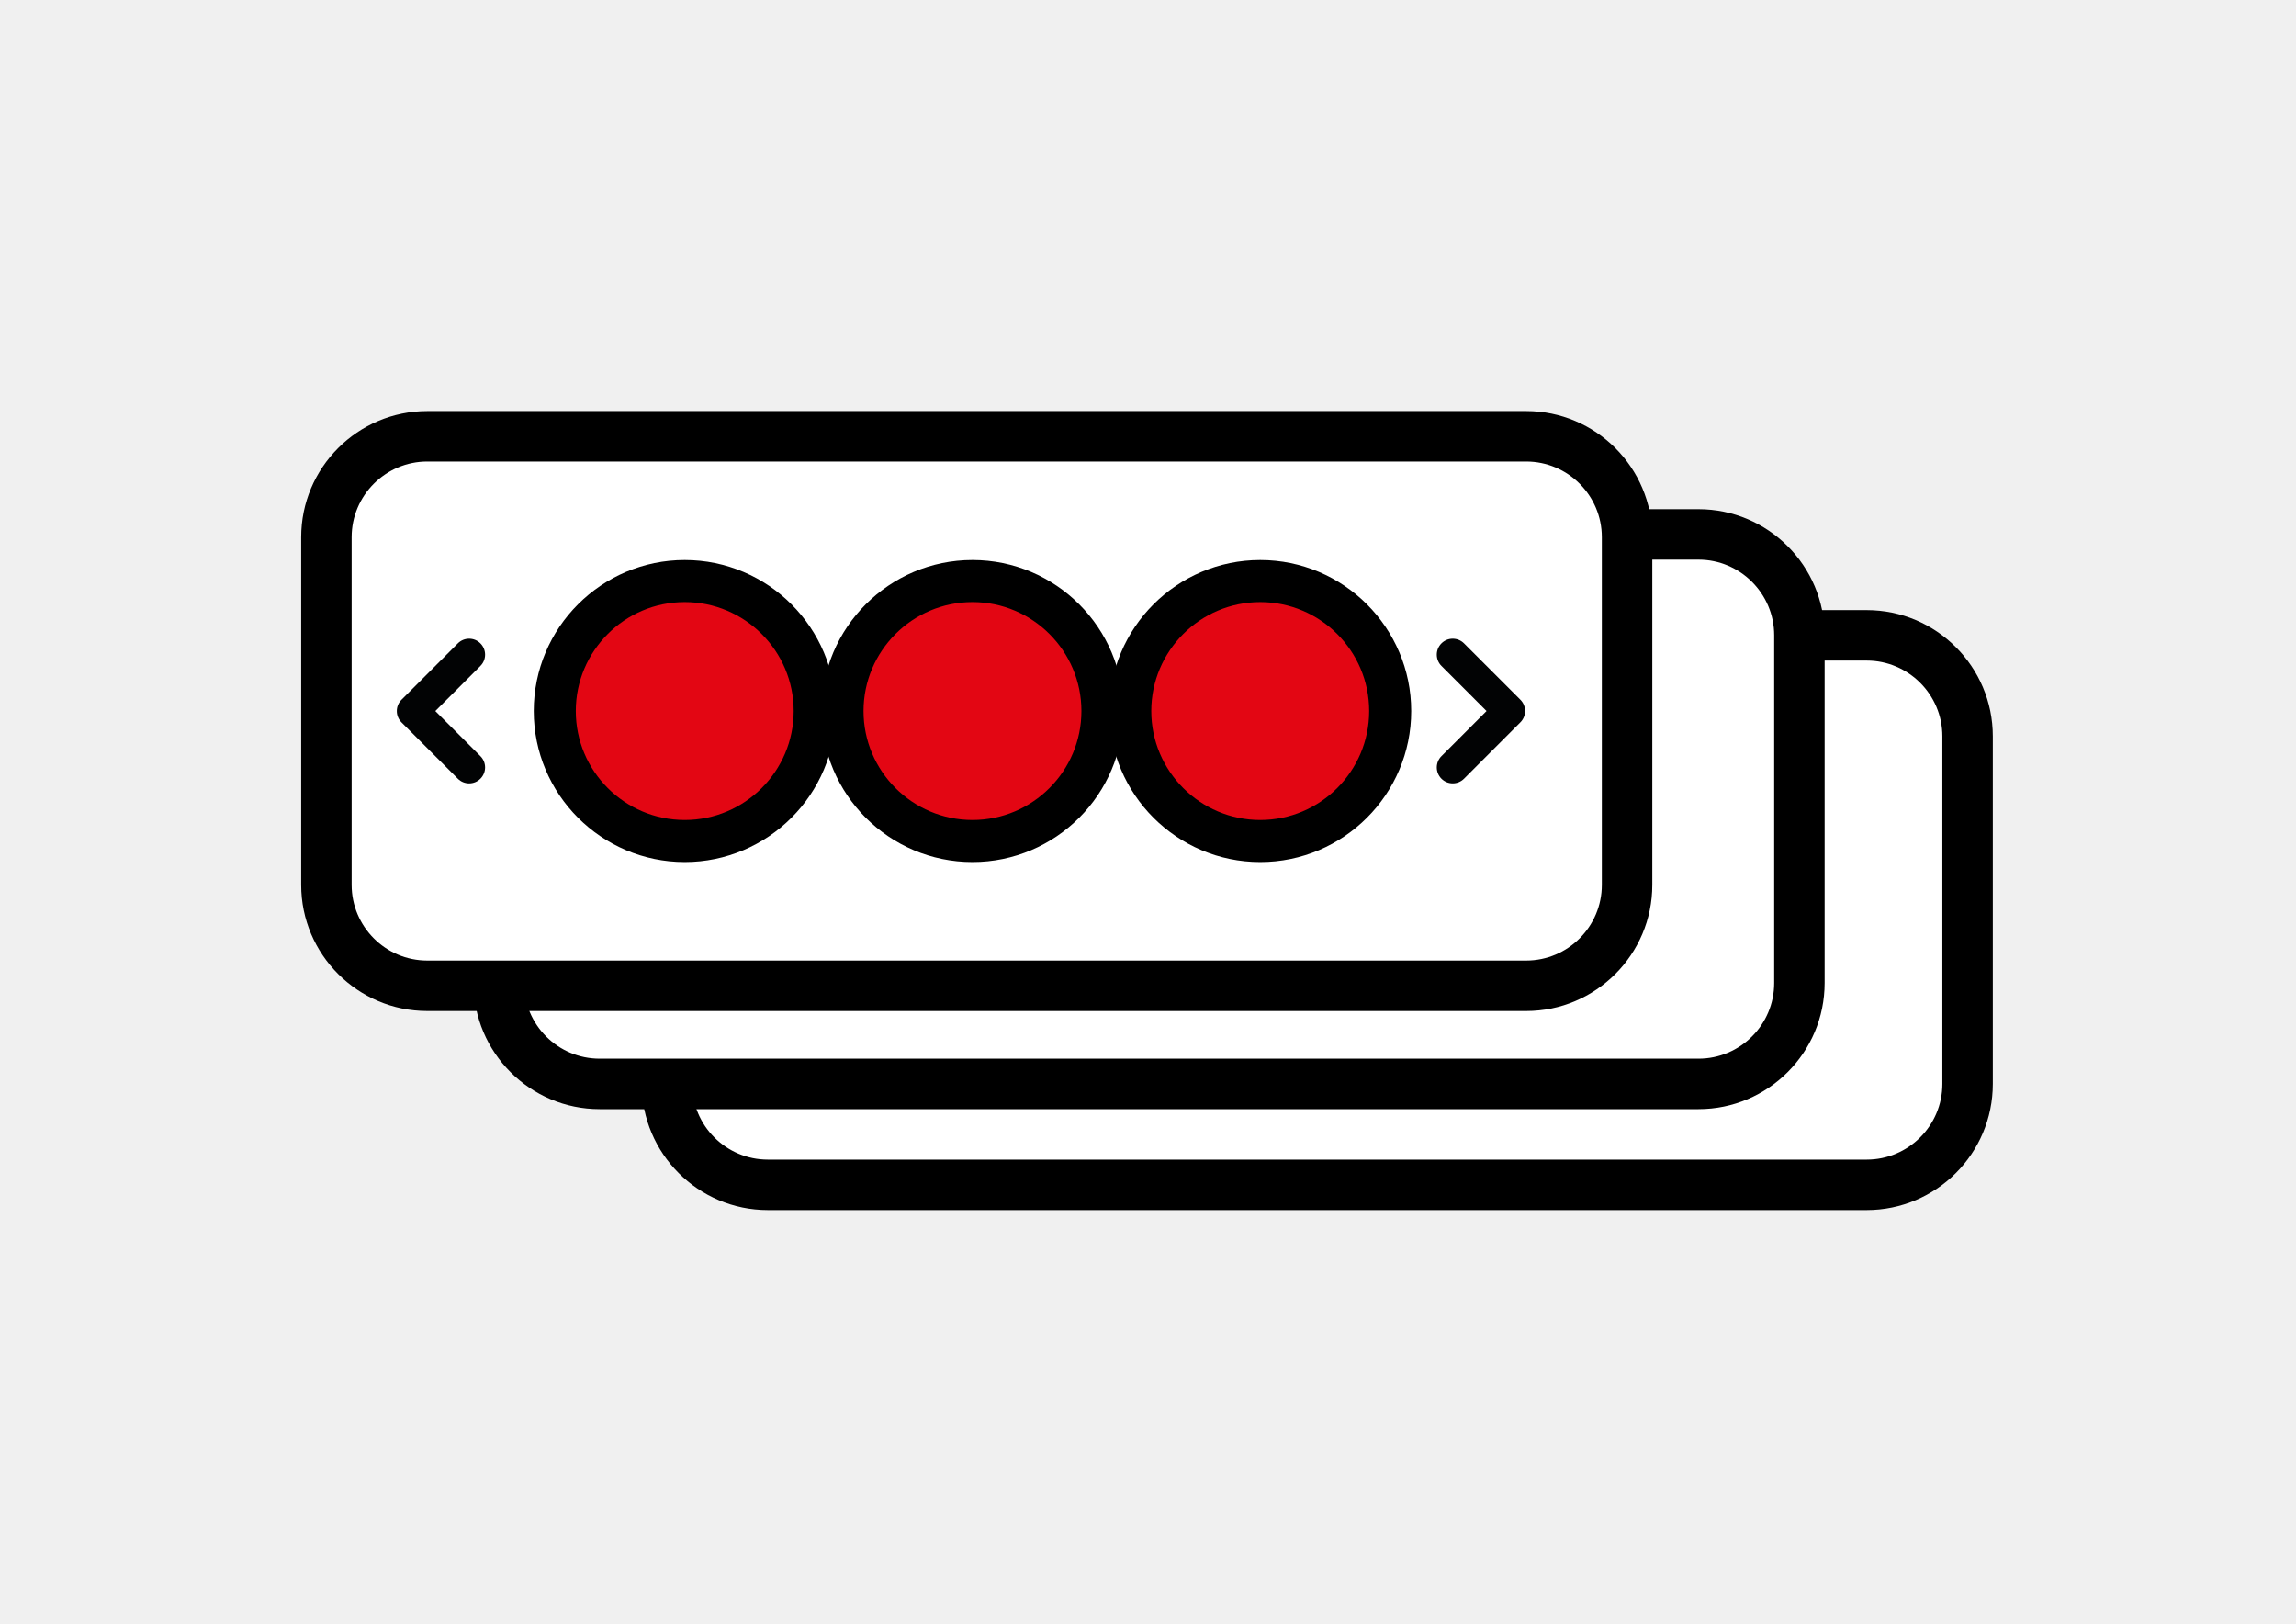
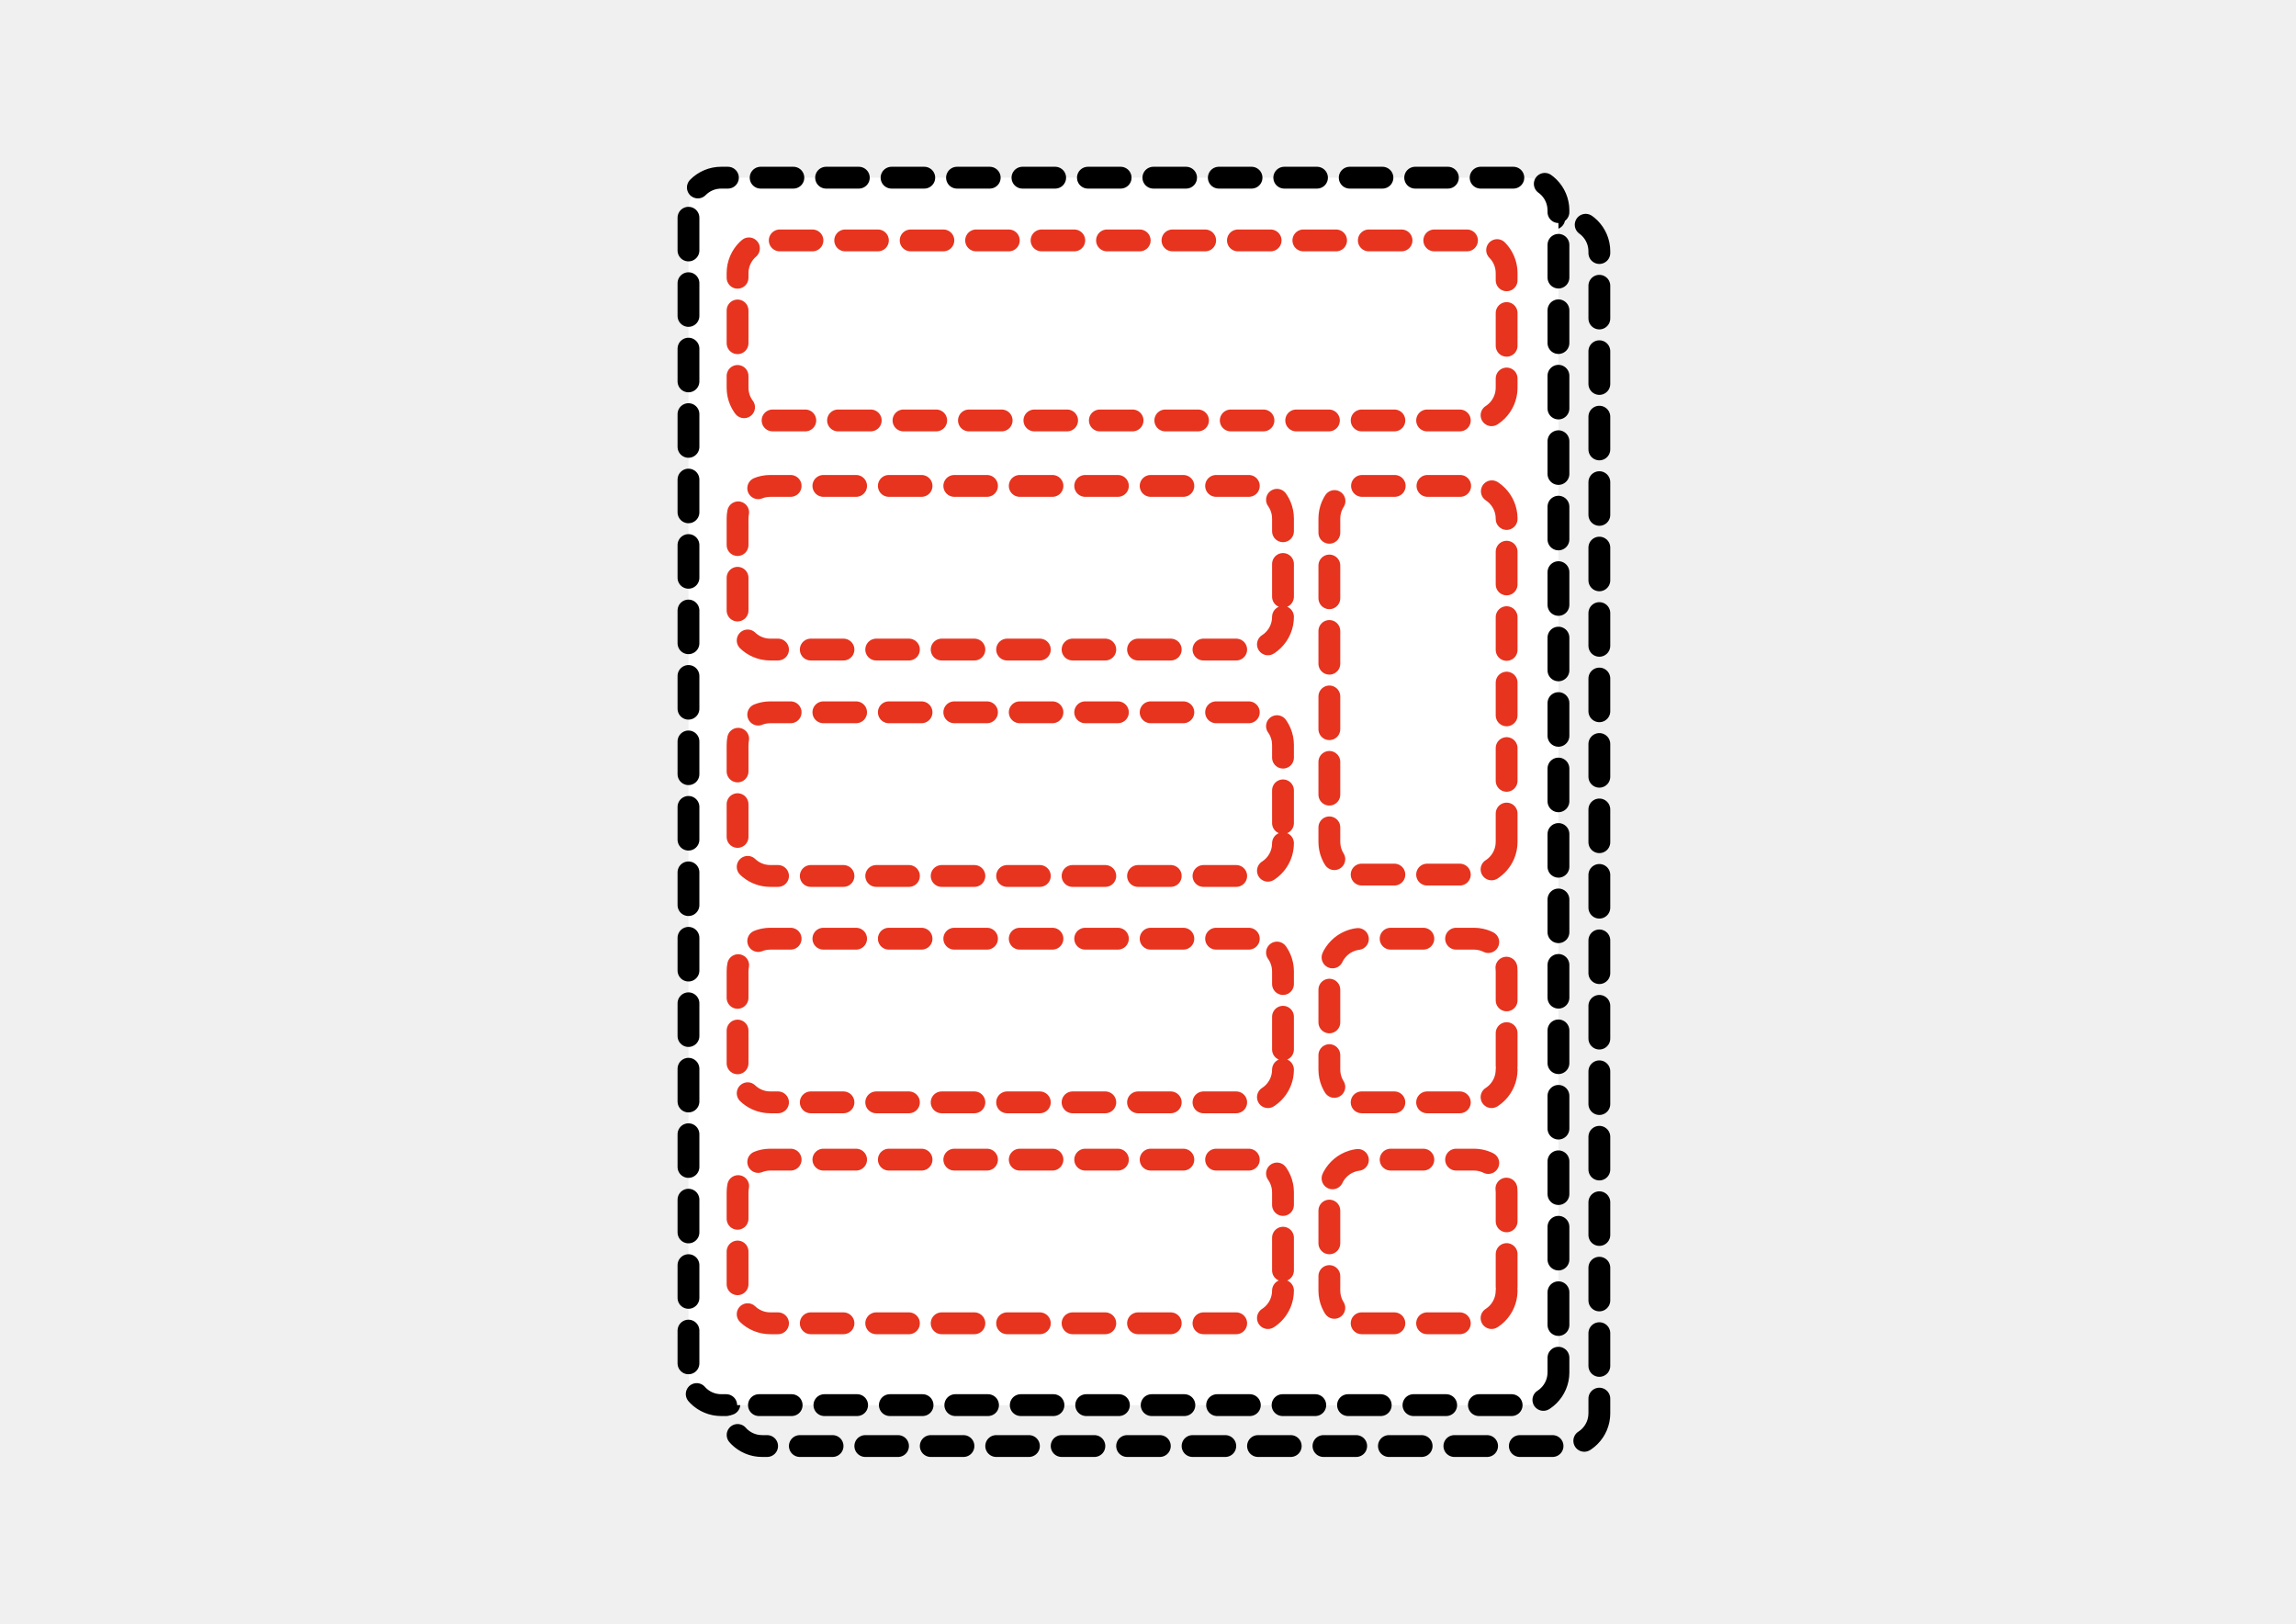
- <svg xmlns="http://www.w3.org/2000/svg" version="1.1" id="Calque_1" x="0px" y="0px" width="841.89px" height="595.28px" viewBox="0 0 841.89 595.28" enable-background="new 0 0 841.89 595.28" xml:space="preserve">
-   <g>
-     <path fill="#FFFFFF" d="M721.474,397.383c0,20.435-16.564,37.002-37.003,37.002H281.552c-20.436,0-37.003-16.567-37.003-37.002   V269.929c0-20.436,16.567-37.002,37.003-37.002h402.918c20.438,0,37.003,16.566,37.003,37.002V397.383z" />
-     <path d="M684.471,443.636H281.552c-25.504,0-46.253-20.747-46.253-46.253V269.929c0-25.504,20.749-46.253,46.253-46.253h402.918   c25.503,0,46.254,20.75,46.254,46.253v127.454C730.725,422.889,709.974,443.636,684.471,443.636z M281.552,242.177   c-15.302,0-27.752,12.45-27.752,27.752v127.454c0,15.303,12.45,27.752,27.752,27.752h402.918c15.301,0,27.753-12.449,27.753-27.752   V269.929c0-15.302-12.452-27.752-27.753-27.752H281.552z" />
-   </g>
-   <g>
-     <path fill="#FFFFFF" d="M659.803,360.38c0,20.435-16.565,37.003-37.003,37.003H219.881c-20.437,0-37.003-16.568-37.003-37.003   V232.927c0-20.437,16.566-37.003,37.003-37.003H622.8c20.438,0,37.003,16.566,37.003,37.003V360.38z" />
-     <path d="M622.8,406.633H219.881c-25.504,0-46.254-20.747-46.254-46.253V232.927c0-25.504,20.75-46.254,46.254-46.254H622.8   c25.503,0,46.254,20.75,46.254,46.254V360.38C669.054,385.886,648.303,406.633,622.8,406.633z M219.881,205.174   c-15.302,0-27.752,12.45-27.752,27.752V360.38c0,15.304,12.45,27.752,27.752,27.752H622.8c15.301,0,27.752-12.448,27.752-27.752   V232.927c0-15.302-12.451-27.752-27.752-27.752H219.881z" />
-   </g>
-   <g>
-     <path fill="#FFFFFF" d="M596.61,324.403c0,20.435-16.568,37.003-37.003,37.003h-402.92c-20.436,0-37.002-16.568-37.002-37.003   V196.949c0-20.437,16.566-37.003,37.002-37.003h402.92c20.435,0,37.003,16.566,37.003,37.003V324.403z" />
-     <path d="M559.607,370.657h-402.92c-25.504,0-46.253-20.748-46.253-46.254V196.949c0-25.504,20.75-46.254,46.253-46.254h402.92   c25.503,0,46.254,20.75,46.254,46.254v127.454C605.861,349.909,585.11,370.657,559.607,370.657z M156.687,169.197   c-15.302,0-27.752,12.45-27.752,27.752v127.454c0,15.304,12.45,27.753,27.752,27.753h402.92c15.301,0,27.752-12.449,27.752-27.753   V196.949c0-15.302-12.451-27.752-27.752-27.752H156.687z" />
-   </g>
-   <g>
-     <circle fill="#E30613" cx="251.075" cy="260.676" r="47.656" />
-     <path d="M251.075,316.041c-30.528,0-55.364-24.837-55.364-55.365c0-30.529,24.836-55.364,55.364-55.364   c30.529,0,55.366,24.835,55.366,55.364C306.44,291.204,281.604,316.041,251.075,316.041z M251.075,220.729   c-22.026,0-39.946,17.92-39.946,39.946c0,22.027,17.92,39.947,39.946,39.947c22.028,0,39.948-17.92,39.948-39.947   C291.022,238.649,273.103,220.729,251.075,220.729z" />
-   </g>
-   <g>
-     <circle fill="#E30613" cx="356.584" cy="260.677" r="47.655" />
-     <path d="M356.584,316.041c-30.528,0-55.364-24.835-55.364-55.364c0-30.529,24.836-55.366,55.364-55.366   c30.529,0,55.364,24.837,55.364,55.366C411.949,291.206,387.113,316.041,356.584,316.041z M356.584,220.729   c-22.026,0-39.946,17.92-39.946,39.948c0,22.026,17.92,39.946,39.946,39.946c22.026,0,39.946-17.92,39.946-39.946   C396.531,238.649,378.611,220.729,356.584,220.729z" />
-   </g>
-   <g>
-     <path fill="#E30613" d="M509.75,260.679c0,26.319-21.335,47.653-47.654,47.653c-26.321,0-47.658-21.334-47.658-47.653   c0-26.32,21.337-47.657,47.658-47.657C488.415,213.022,509.75,234.358,509.75,260.679z" />
-     <path d="M462.096,316.041c-30.528,0-55.367-24.835-55.367-55.362c0-30.528,24.839-55.366,55.367-55.366   s55.363,24.837,55.363,55.366C517.459,291.206,492.624,316.041,462.096,316.041z M462.096,220.731   c-22.03,0-39.949,17.92-39.949,39.948c0,22.026,17.919,39.944,39.949,39.944c22.024,0,39.945-17.918,39.945-39.944   C502.041,238.651,484.12,220.731,462.096,220.731z" />
-   </g>
-   <g>
-     <g>
-       <path fill="#020304" d="M145.499,260.682c0-1.501,0.571-2.996,1.713-4.138l20.667-20.675c2.284-2.286,5.988-2.289,8.275-0.003    c2.286,2.284,2.286,5.991,0.001,8.275l-16.531,16.538l16.531,16.53c2.284,2.283,2.284,5.991,0,8.274    c-2.284,2.289-5.989,2.289-8.276,0l-20.667-20.665C146.071,263.676,145.499,262.178,145.499,260.682z" />
-     </g>
-   </g>
-   <g>
-     <g>
-       <path fill="#020304" d="M559.204,260.669c0,1.501-0.572,2.997-1.714,4.138l-20.666,20.676c-2.282,2.285-5.986,2.289-8.275,0.003    c-2.285-2.284-2.285-5.991,0-8.275l16.529-16.538l-16.529-16.531c-2.285-2.283-2.285-5.991,0-8.273    c2.283-2.289,5.986-2.289,8.275,0l20.666,20.665C558.632,257.675,559.204,259.173,559.204,260.669z" />
-     </g>
-   </g>
+ <svg xmlns="http://www.w3.org/2000/svg" version="1.1" id="Calque_1" x="0px" y="0px" width="841.891px" height="595.279px" viewBox="0 0 841.891 595.279" enable-background="new 0 0 841.891 595.279" xml:space="preserve">
+   <path fill="none" stroke="#000000" stroke-width="8" stroke-linecap="round" stroke-linejoin="round" stroke-miterlimit="10" stroke-dasharray="12" d="  M586.445,518.14c0,6.627-5.373,12-12,12h-295c-6.627,0-12-5.373-12-12v-426c0-6.627,5.373-12,12-12h295c6.627,0,12,5.373,12,12  V518.14z" />
+   <path fill="#FFFFFF" stroke="#000000" stroke-width="8" stroke-linecap="round" stroke-linejoin="round" stroke-miterlimit="10" stroke-dasharray="12" d="  M571.445,503.14c0,6.627-5.373,12-12,12h-295c-6.627,0-12-5.373-12-12v-426c0-6.627,5.373-12,12-12h295c6.627,0,12,5.373,12,12  V503.14z" />
+   <path fill="none" stroke="#E6341F" stroke-width="8" stroke-linecap="round" stroke-linejoin="round" stroke-miterlimit="10" stroke-dasharray="12" d="  M552.445,142.14c0,6.627-5.373,12-12,12h-258c-6.627,0-12-5.373-12-12v-42c0-6.627,5.373-12,12-12h258c6.627,0,12,5.373,12,12  V142.14z" />
+   <path fill="none" stroke="#E6341F" stroke-width="8" stroke-linecap="round" stroke-linejoin="round" stroke-miterlimit="10" stroke-dasharray="12" d="  M470.445,226.14c0,6.627-5.373,12-12,12h-176c-6.627,0-12-5.373-12-12v-36c0-6.627,5.373-12,12-12h176c6.627,0,12,5.373,12,12  V226.14z" />
+   <path fill="none" stroke="#E6341F" stroke-width="8" stroke-linecap="round" stroke-linejoin="round" stroke-miterlimit="10" stroke-dasharray="12" d="  M470.445,309.14c0,6.627-5.373,12-12,12h-176c-6.627,0-12-5.373-12-12v-36c0-6.627,5.373-12,12-12h176c6.627,0,12,5.373,12,12  V309.14z" />
+   <path fill="none" stroke="#E6341F" stroke-width="8" stroke-linecap="round" stroke-linejoin="round" stroke-miterlimit="10" stroke-dasharray="12" d="  M470.445,392.14c0,6.627-5.373,12-12,12h-176c-6.627,0-12-5.373-12-12v-36c0-6.627,5.373-12,12-12h176c6.627,0,12,5.373,12,12  V392.14z" />
+   <path fill="none" stroke="#E6341F" stroke-width="8" stroke-linecap="round" stroke-linejoin="round" stroke-miterlimit="10" stroke-dasharray="12" d="  M470.445,473.14c0,6.627-5.373,12-12,12h-176c-6.627,0-12-5.373-12-12v-36c0-6.627,5.373-12,12-12h176c6.627,0,12,5.373,12,12  V473.14z" />
+   <path fill="none" stroke="#E6341F" stroke-width="8" stroke-linecap="round" stroke-linejoin="round" stroke-miterlimit="10" stroke-dasharray="12" d="  M552.445,308.64c0,6.627-5.373,12-12,12h-41c-6.627,0-12-5.373-12-12v-118.5c0-6.627,5.373-12,12-12h41c6.627,0,12,5.373,12,12  V308.64z" />
+   <path fill="none" stroke="#E6341F" stroke-width="8" stroke-linecap="round" stroke-linejoin="round" stroke-miterlimit="10" stroke-dasharray="12" d="  M552.445,392.14c0,6.627-5.373,12-12,12h-41c-6.627,0-12-5.373-12-12v-36c0-6.627,5.373-12,12-12h41c6.627,0,12,5.373,12,12V392.14z  " />
+   <path fill="none" stroke="#E6341F" stroke-width="8" stroke-linecap="round" stroke-linejoin="round" stroke-miterlimit="10" stroke-dasharray="12" d="  M552.445,473.14c0,6.627-5.373,12-12,12h-41c-6.627,0-12-5.373-12-12v-36c0-6.627,5.373-12,12-12h41c6.627,0,12,5.373,12,12V473.14z  " />
</svg>
